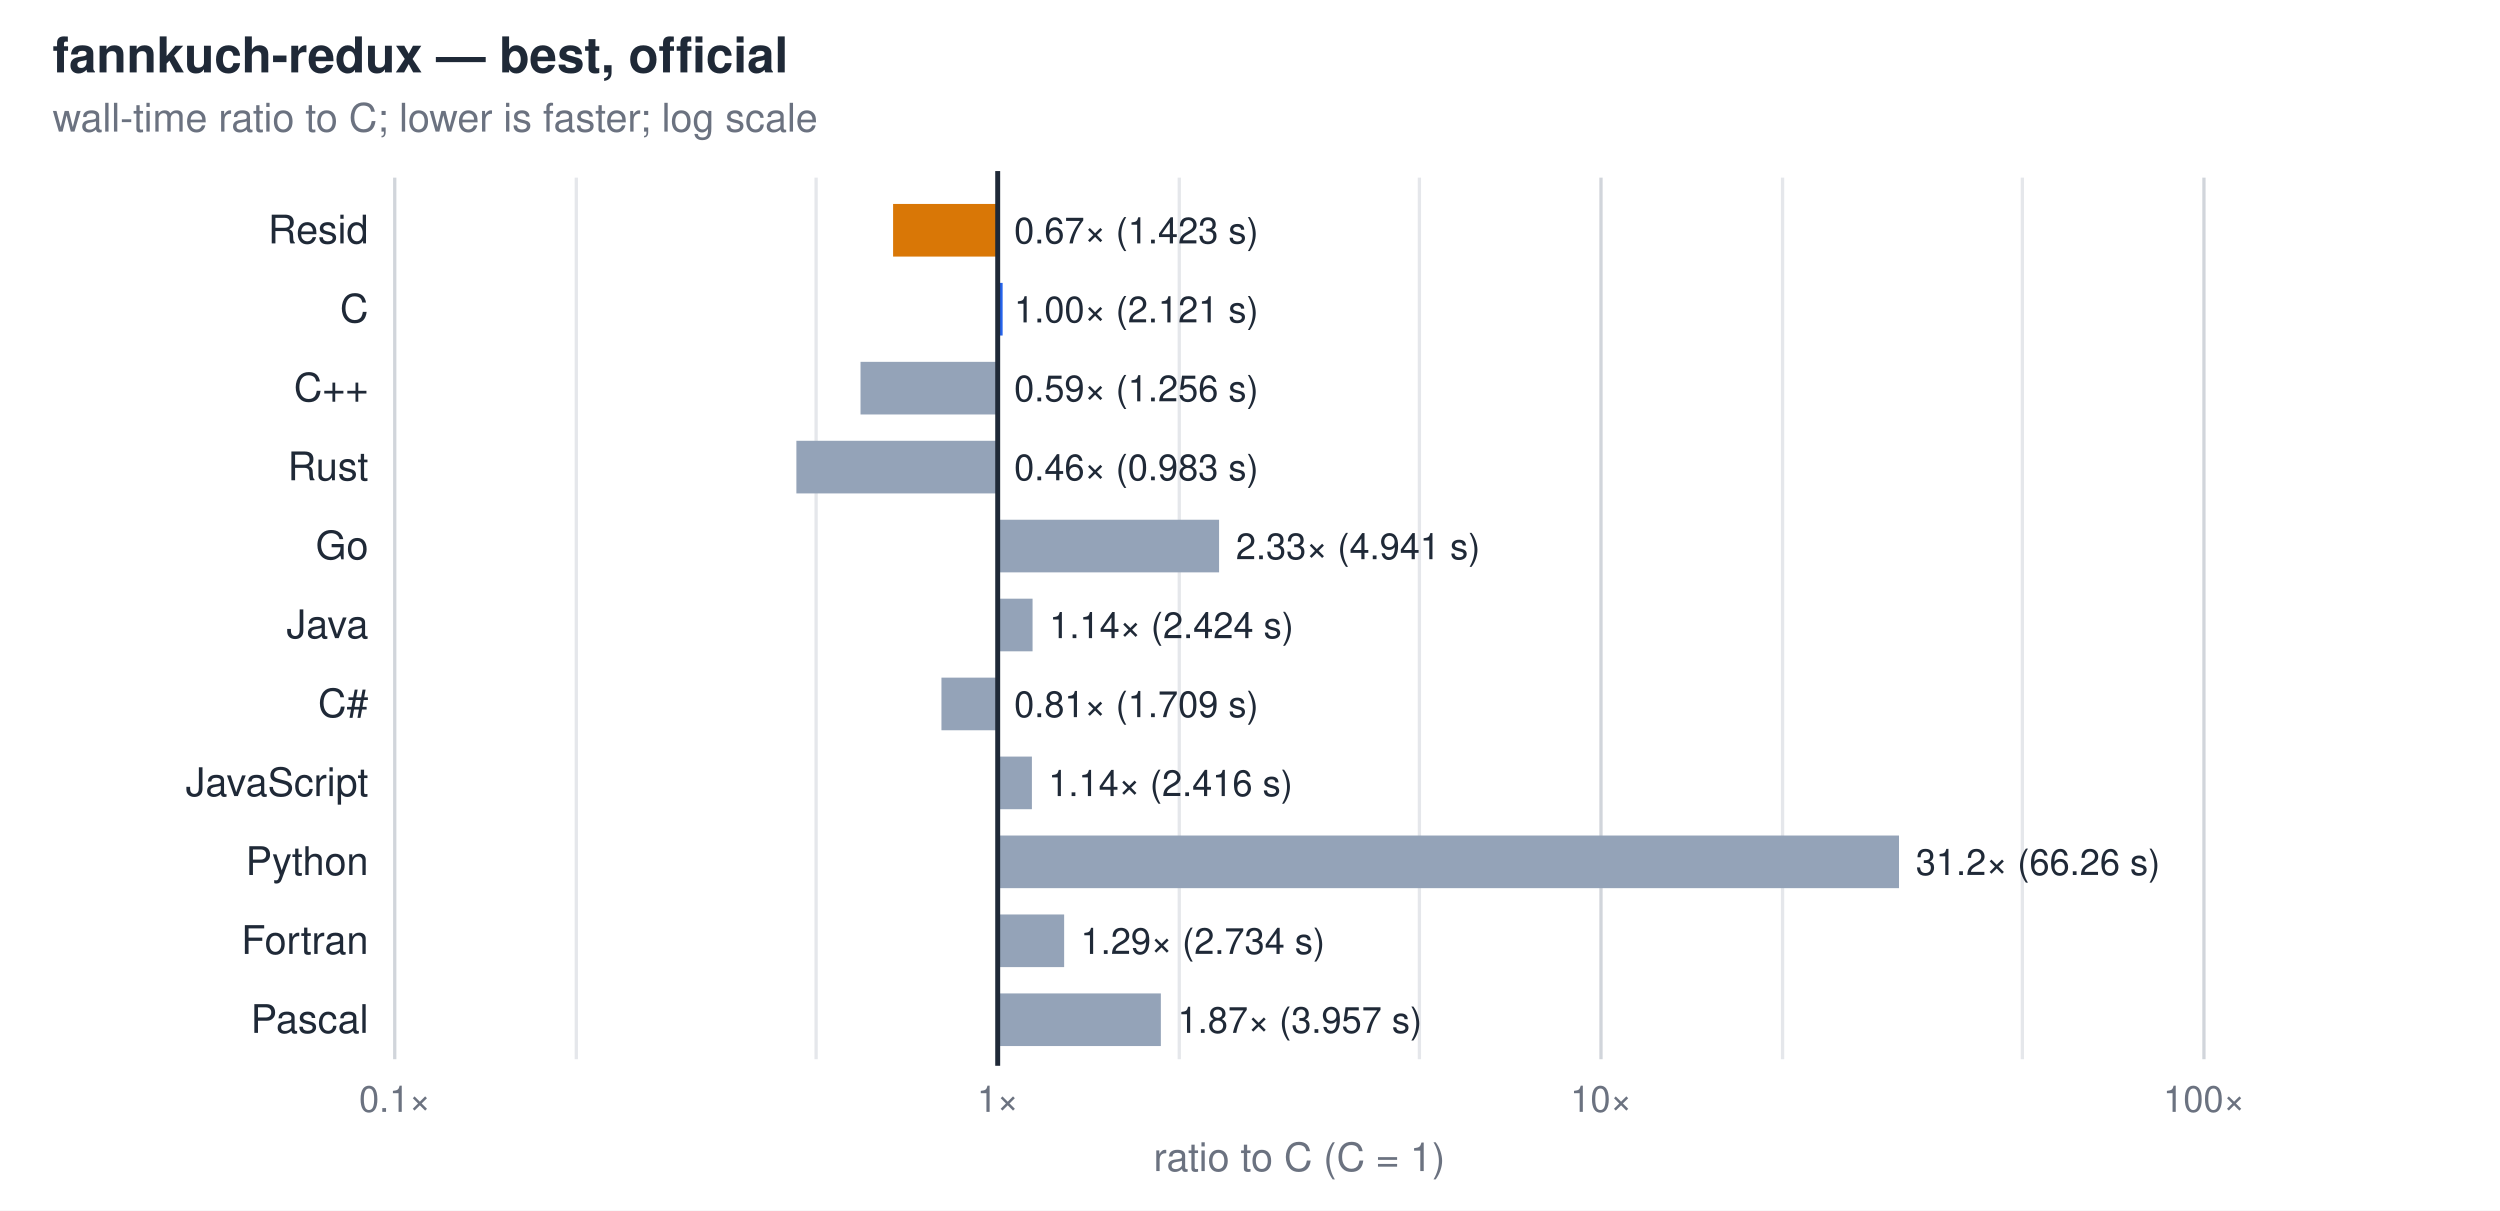
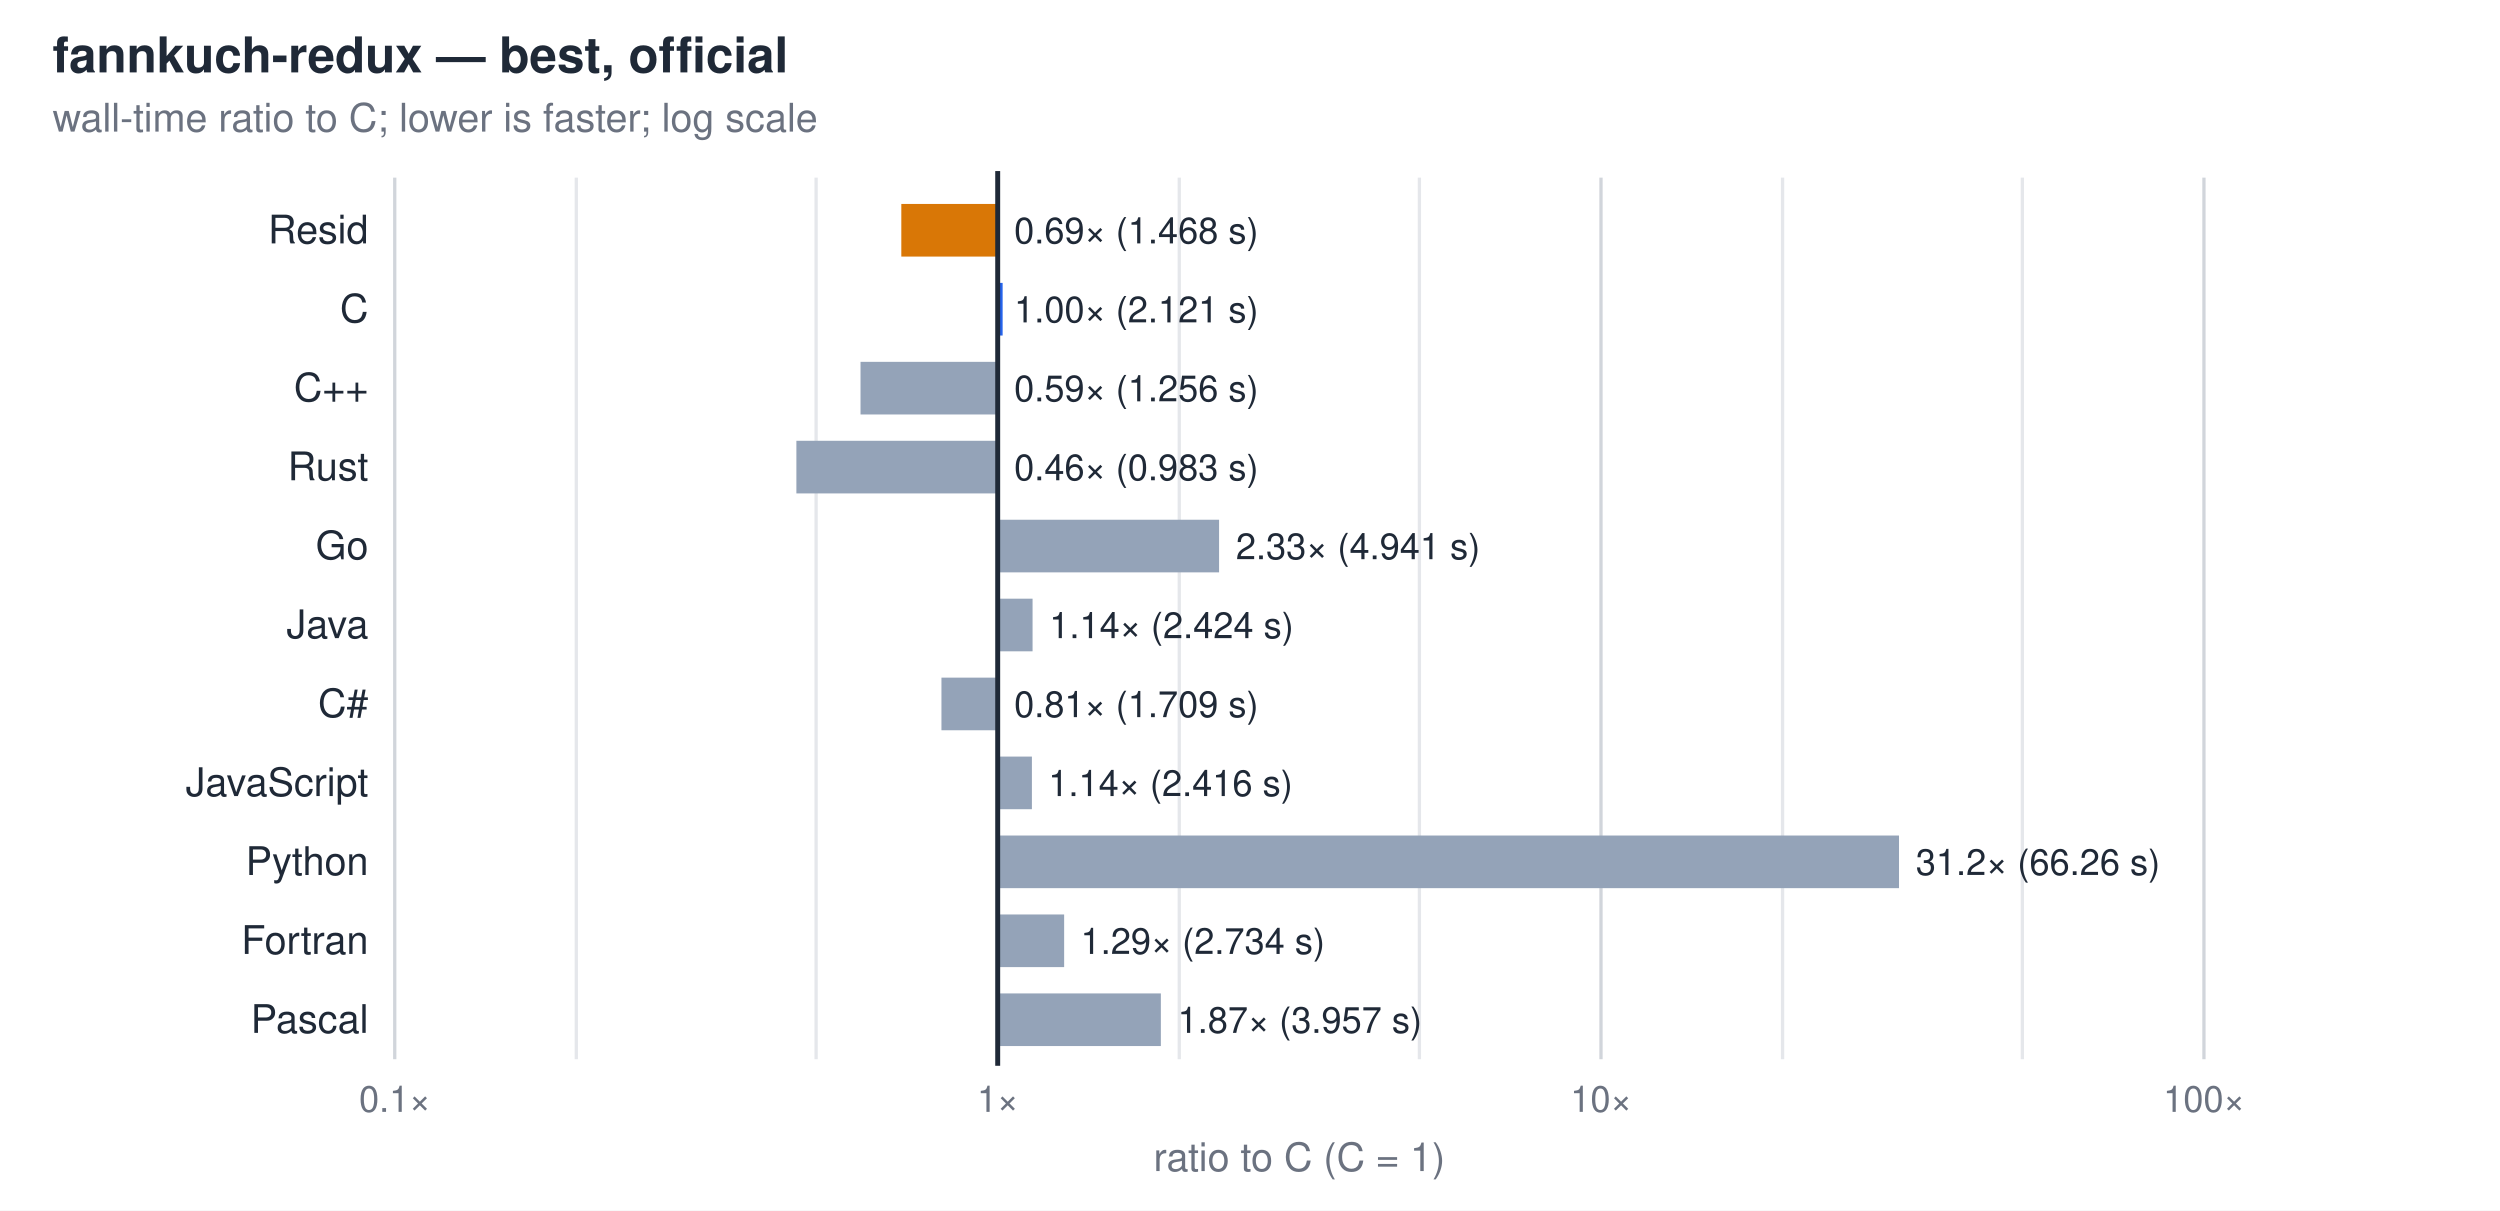
<svg xmlns="http://www.w3.org/2000/svg" width="760" height="368" viewBox="0 0 760 368" font-family="Helvetica, Arial, sans-serif" font-size="12">
  <rect x="0" y="0" width="760" height="368" fill="#ffffff" />
  <text x="16" y="22" font-size="15" font-weight="bold" fill="#1f2937">fannkuch-redux — best, official</text>
  <text x="16" y="40" fill="#6b7280">wall-time ratio to C; lower is faster; log scale</text>
  <line x1="120.0" y1="54" x2="120.0" y2="322" stroke="#d1d5db" stroke-width="1" />
  <text x="120.0" y="338" text-anchor="middle" fill="#6b7280" font-size="11">0.1×</text>
  <line x1="175.2" y1="54" x2="175.2" y2="322" stroke="#e5e7eb" stroke-width="1" />
  <line x1="248.1" y1="54" x2="248.1" y2="322" stroke="#e5e7eb" stroke-width="1" />
  <line x1="303.3" y1="54" x2="303.3" y2="322" stroke="#d1d5db" stroke-width="1" />
  <text x="303.3" y="338" text-anchor="middle" fill="#6b7280" font-size="11">1×</text>
  <line x1="358.5" y1="54" x2="358.5" y2="322" stroke="#e5e7eb" stroke-width="1" />
  <line x1="431.5" y1="54" x2="431.5" y2="322" stroke="#e5e7eb" stroke-width="1" />
  <line x1="486.7" y1="54" x2="486.7" y2="322" stroke="#d1d5db" stroke-width="1" />
  <text x="486.7" y="338" text-anchor="middle" fill="#6b7280" font-size="11">10×</text>
  <line x1="541.9" y1="54" x2="541.9" y2="322" stroke="#e5e7eb" stroke-width="1" />
  <line x1="614.8" y1="54" x2="614.8" y2="322" stroke="#e5e7eb" stroke-width="1" />
  <line x1="670.0" y1="54" x2="670.0" y2="322" stroke="#d1d5db" stroke-width="1" />
  <text x="670.0" y="338" text-anchor="middle" fill="#6b7280" font-size="11">100×</text>
  <text x="112" y="74.0" text-anchor="end" fill="#1f2937">Resid</text>
-   <rect x="271.5" y="62" width="31.8" height="16" fill="#d97706" />
-   <text x="308.3" y="74.0" fill="#1f2937" font-size="11">0.67×  (1.423 s)</text>
+   <rect x="274.0" y="62" width="29.3" height="16" fill="#d97706" />
+   <text x="308.3" y="74.0" fill="#1f2937" font-size="11">0.69×  (1.468 s)</text>
  <text x="112" y="98.0" text-anchor="end" fill="#1f2937">C</text>
  <rect x="303.3" y="86" width="1.5" height="16" fill="#2563eb" />
  <text x="308.3" y="98.0" fill="#1f2937" font-size="11">1.00×  (2.121 s)</text>
  <text x="112" y="122.0" text-anchor="end" fill="#1f2937">C++</text>
  <rect x="261.6" y="110" width="41.7" height="16" fill="#94a3b8" />
  <text x="308.3" y="122.0" fill="#1f2937" font-size="11">0.59×  (1.256 s)</text>
  <text x="112" y="146.0" text-anchor="end" fill="#1f2937">Rust</text>
  <rect x="242.1" y="134" width="61.2" height="16" fill="#94a3b8" />
  <text x="308.3" y="146.0" fill="#1f2937" font-size="11">0.46×  (0.983 s)</text>
  <text x="112" y="170.0" text-anchor="end" fill="#1f2937">Go</text>
  <rect x="303.3" y="158" width="67.3" height="16" fill="#94a3b8" />
  <text x="375.7" y="170.0" fill="#1f2937" font-size="11">2.33×  (4.941 s)</text>
  <text x="112" y="194.0" text-anchor="end" fill="#1f2937">Java</text>
  <rect x="303.3" y="182" width="10.6" height="16" fill="#94a3b8" />
  <text x="319.0" y="194.0" fill="#1f2937" font-size="11">1.14×  (2.424 s)</text>
  <text x="112" y="218.0" text-anchor="end" fill="#1f2937">C#</text>
  <rect x="286.2" y="206" width="17.2" height="16" fill="#94a3b8" />
  <text x="308.3" y="218.0" fill="#1f2937" font-size="11">0.81×  (1.709 s)</text>
  <text x="112" y="242.0" text-anchor="end" fill="#1f2937">JavaScript</text>
  <rect x="303.3" y="230" width="10.4" height="16" fill="#94a3b8" />
  <text x="318.7" y="242.0" fill="#1f2937" font-size="11">1.14×  (2.416 s)</text>
  <text x="112" y="266.0" text-anchor="end" fill="#1f2937">Python</text>
  <rect x="303.3" y="254" width="274.0" height="16" fill="#94a3b8" />
  <text x="582.4" y="266.0" fill="#1f2937" font-size="11">31.2×  (66.26 s)</text>
  <text x="112" y="290.0" text-anchor="end" fill="#1f2937">Fortran</text>
  <rect x="303.3" y="278" width="20.2" height="16" fill="#94a3b8" />
  <text x="328.5" y="290.0" fill="#1f2937" font-size="11">1.29×  (2.734 s)</text>
  <text x="112" y="314.0" text-anchor="end" fill="#1f2937">Pascal</text>
  <rect x="303.3" y="302" width="49.6" height="16" fill="#94a3b8" />
  <text x="358.0" y="314.0" fill="#1f2937" font-size="11">1.87×  (3.957 s)</text>
  <line x1="303.3" y1="52" x2="303.3" y2="324" stroke="#1f2937" stroke-width="1.5" />
  <text x="395.0" y="356" text-anchor="middle" fill="#6b7280">ratio to C (C = 1)</text>
</svg>
